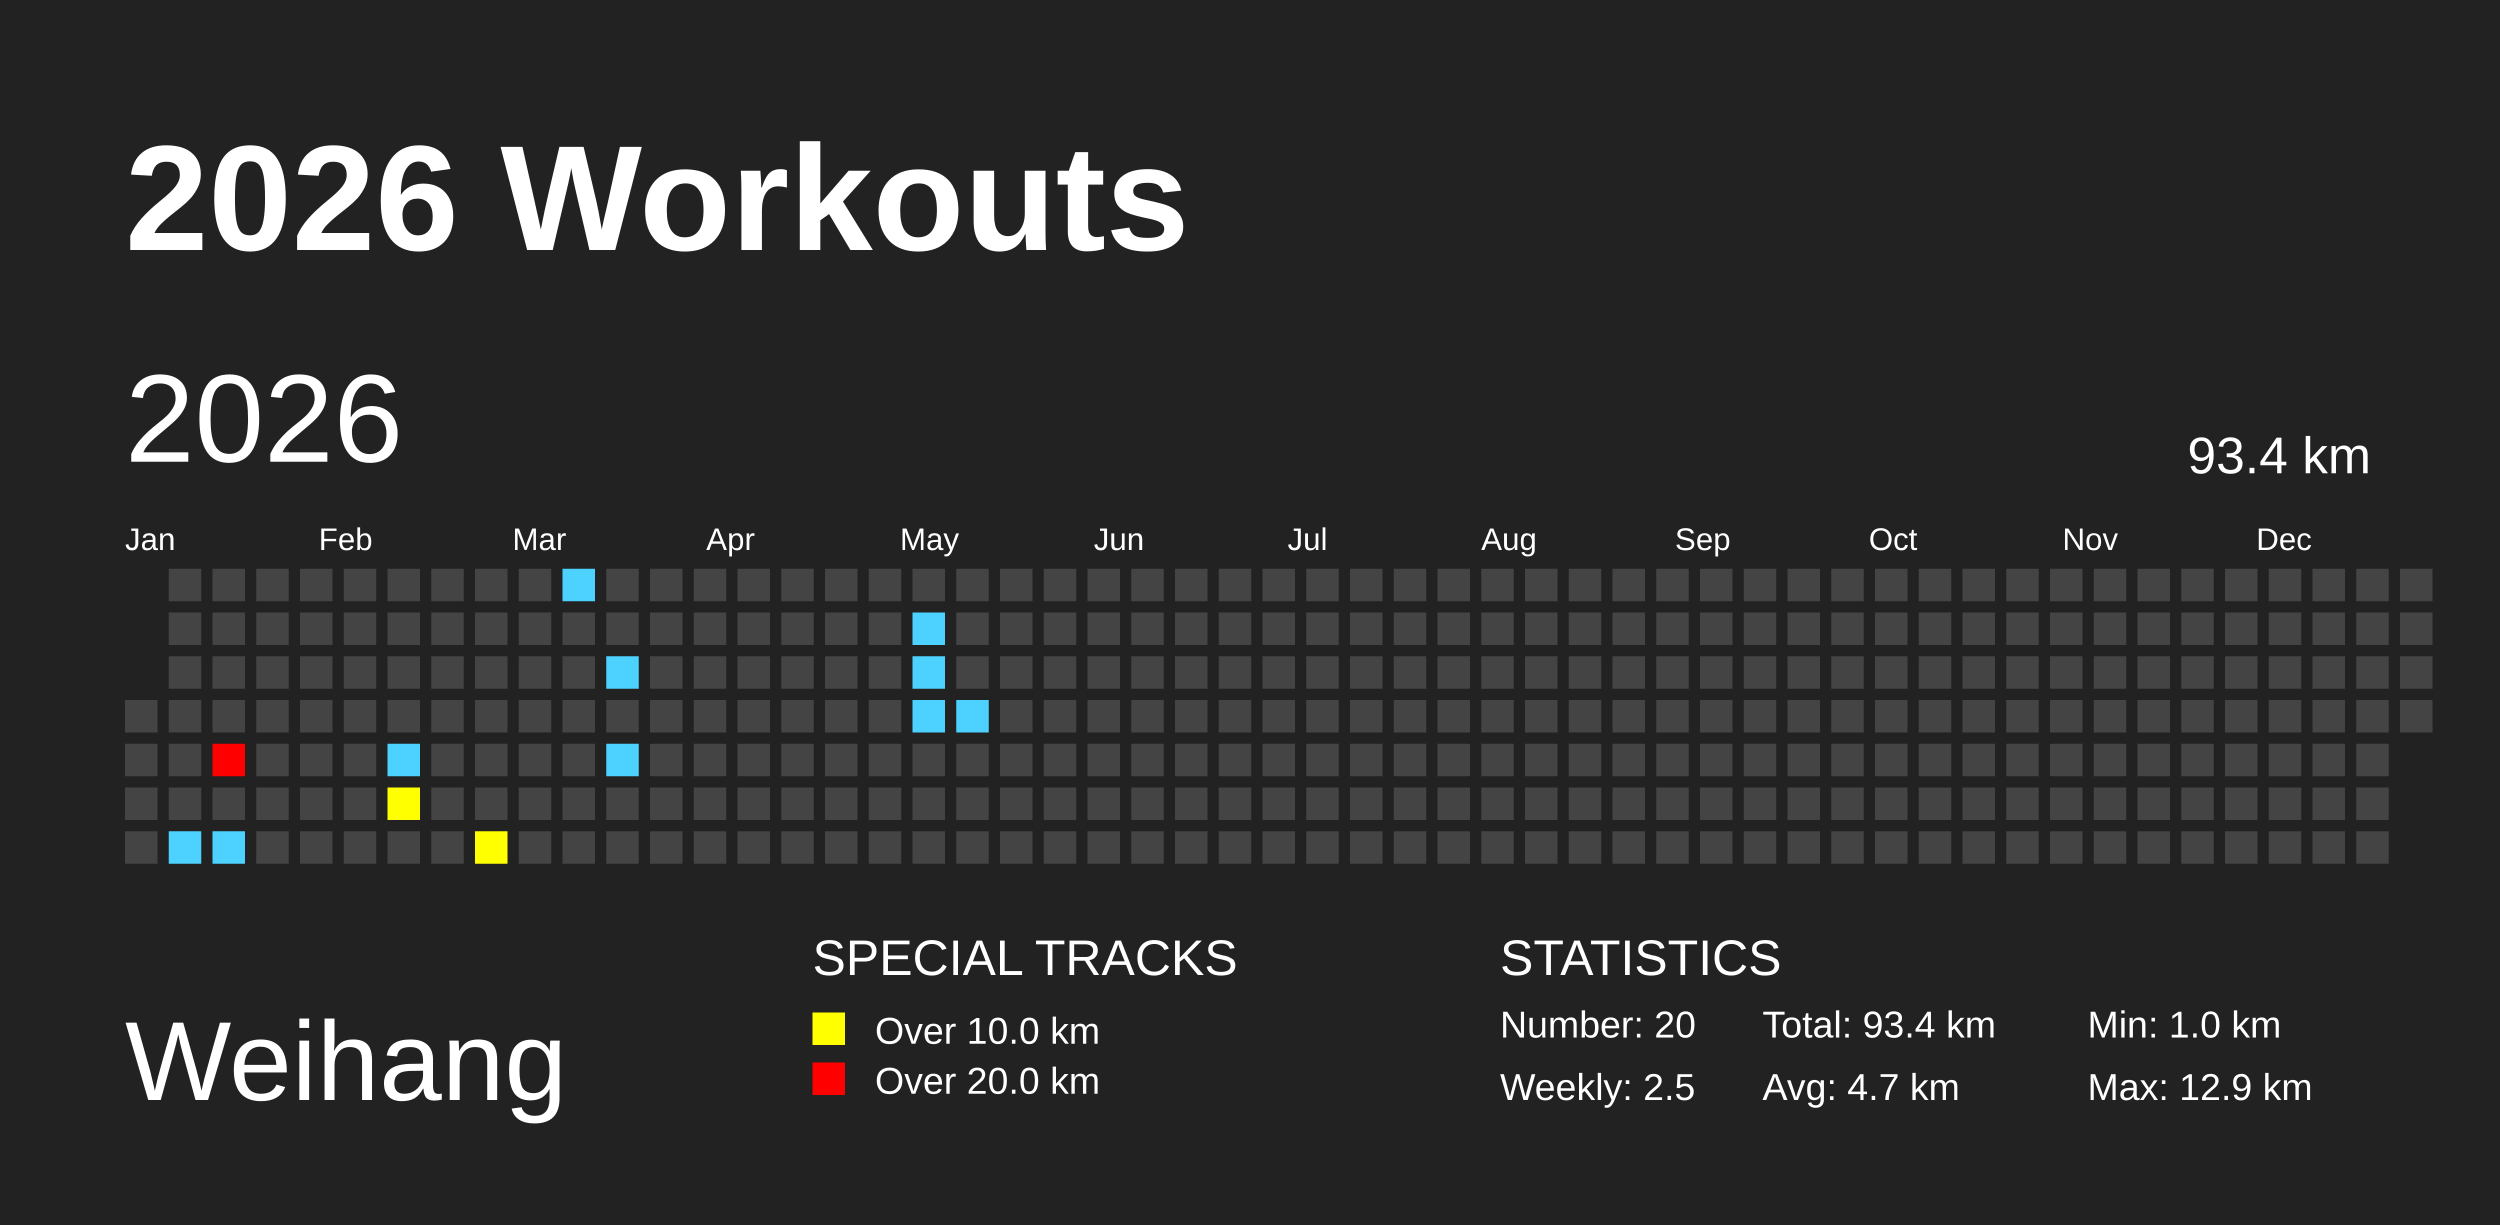
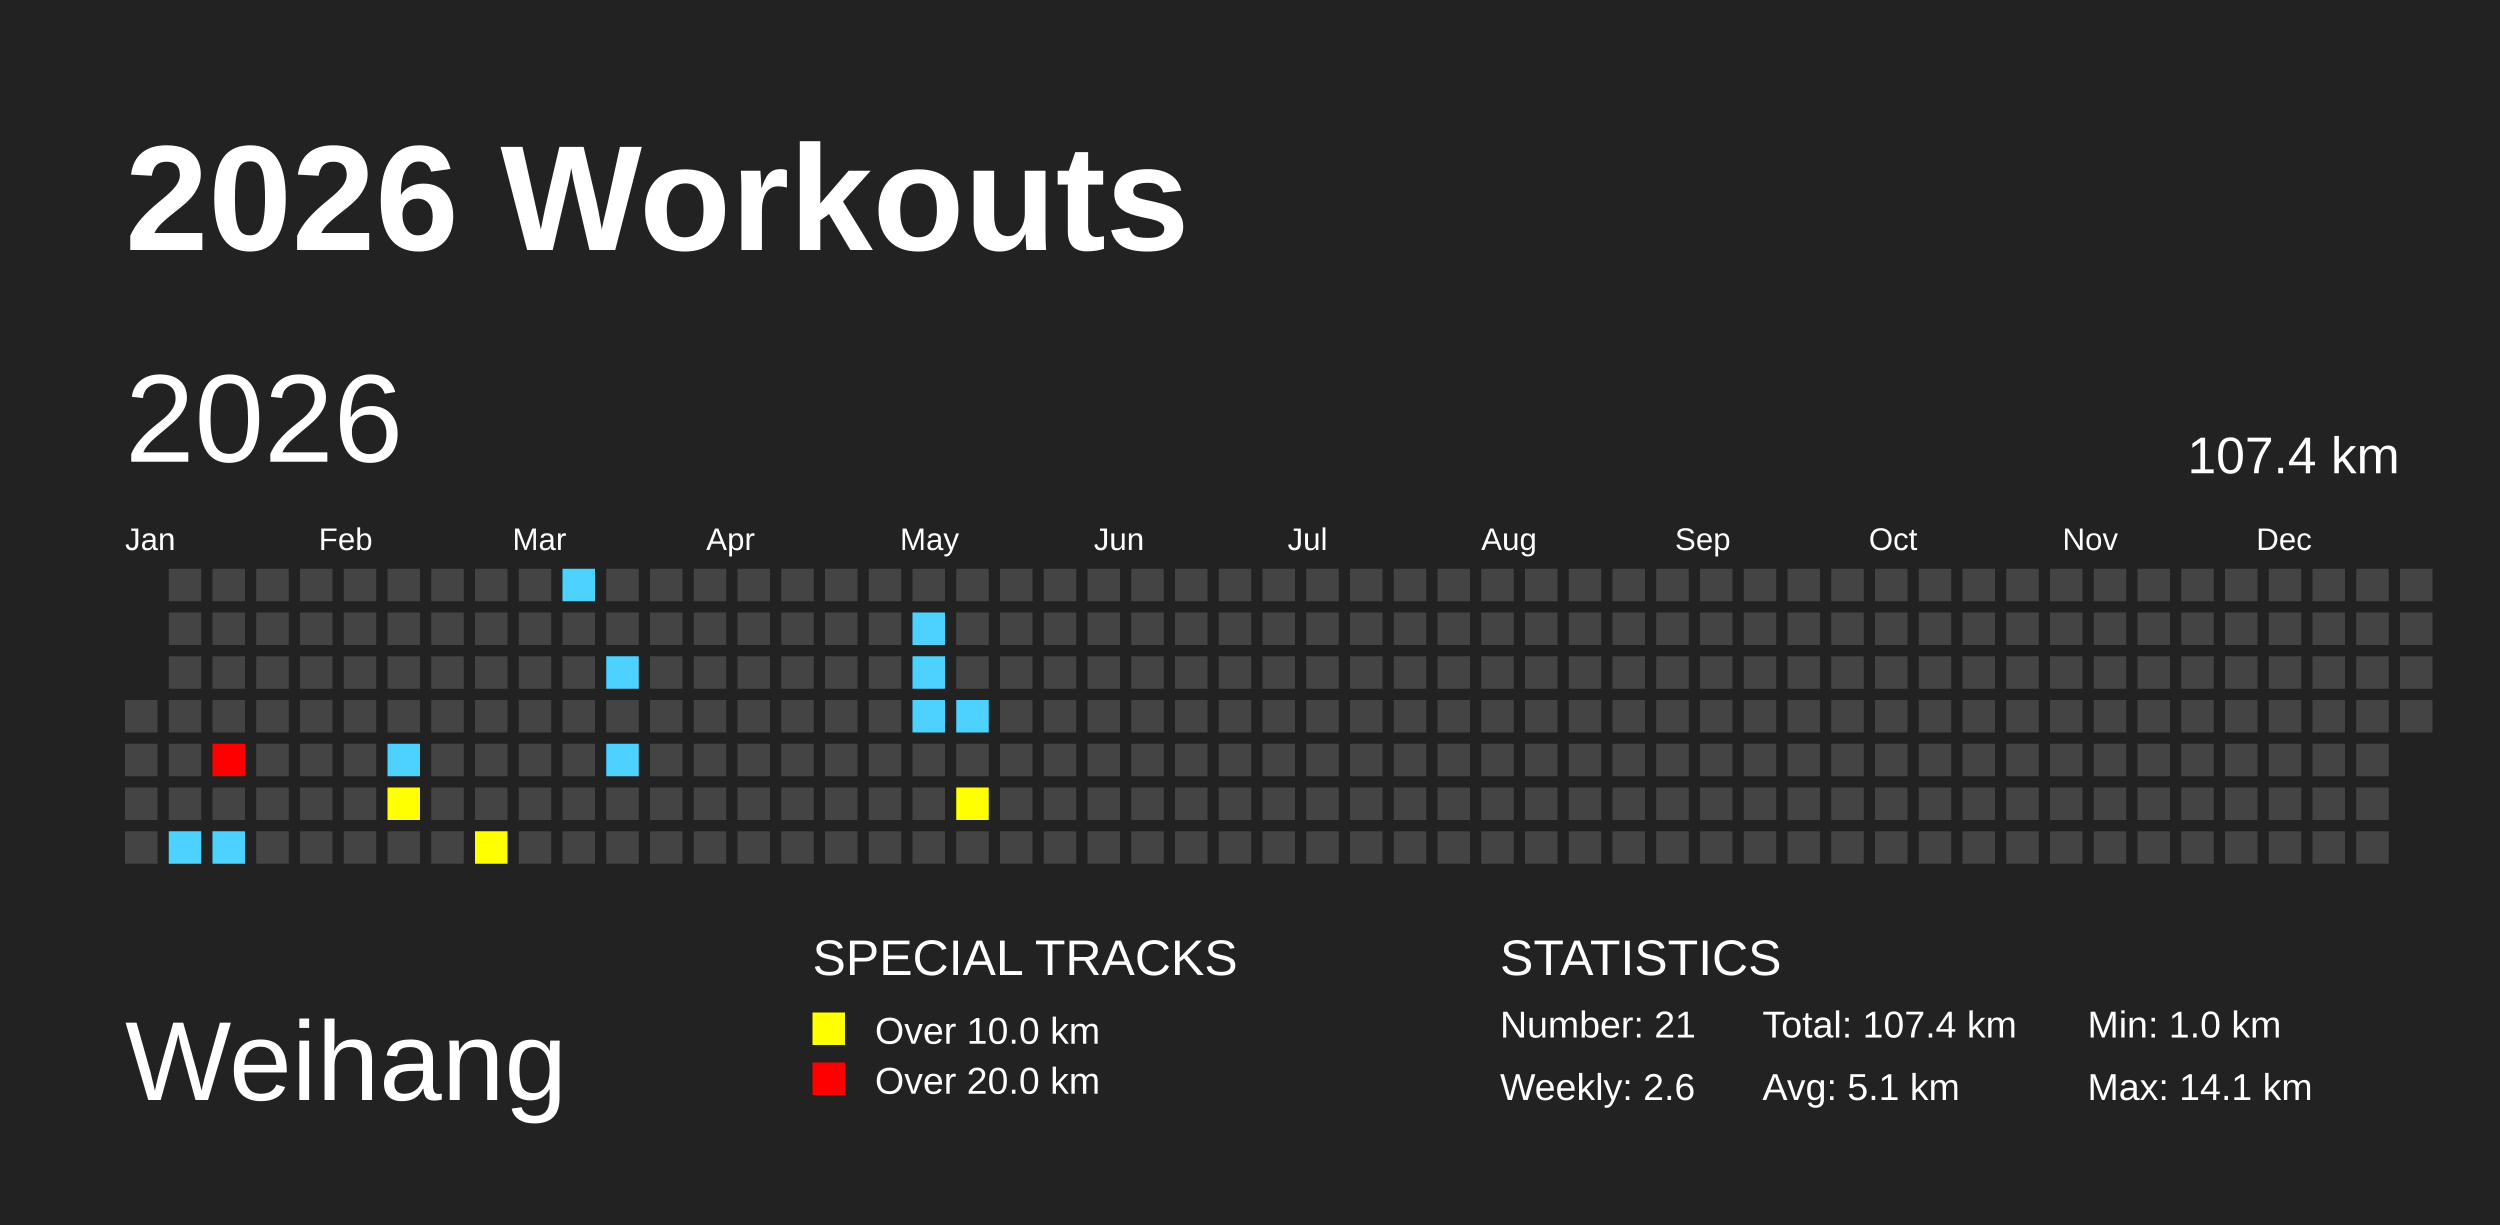
<svg xmlns="http://www.w3.org/2000/svg" baseProfile="full" height="98mm" version="1.1" viewBox="0,0,200,98" width="200mm">
  <defs />
  <rect fill="#222222" height="98" width="200" x="0" y="0" />
  <text fill="#FFFFFF" style="font-size:12px; font-family:Arial; font-weight:bold;" x="10" y="20">2026 Workouts</text>
  <text fill="#FFFFFF" style="font-size:9px; font-family:Arial" x="10" y="88">Weihang</text>
  <text fill="#FFFFFF" style="font-size:4px; font-family:Arial" x="65" y="78">SPECIAL TRACKS</text>
  <rect fill="yellow" height="2.6" width="2.6" x="65" y="81" />
  <text fill="#FFFFFF" style="font-size:3px; font-family:Arial" x="70" y="83.5">Over 10.0 km</text>
  <rect fill="red" height="2.6" width="2.6" x="65" y="85" />
  <text fill="#FFFFFF" style="font-size:3px; font-family:Arial" x="70" y="87.5">Over 20.0 km</text>
  <text fill="#FFFFFF" style="font-size:4px; font-family:Arial" x="120" y="78">STATISTICS</text>
-   <text fill="#FFFFFF" style="font-size:3px; font-family:Arial" x="120" y="83">Number: 20</text>
-   <text fill="#FFFFFF" style="font-size:3px; font-family:Arial" x="120" y="88">Weekly: 2.5</text>
-   <text fill="#FFFFFF" style="font-size:3px; font-family:Arial" x="141" y="83">Total: 93.4 km</text>
-   <text fill="#FFFFFF" style="font-size:3px; font-family:Arial" x="141" y="88">Avg: 4.7 km</text>
+   <text fill="#FFFFFF" style="font-size:3px; font-family:Arial" x="120" y="83">Number: 21</text>
+   <text fill="#FFFFFF" style="font-size:3px; font-family:Arial" x="120" y="88">Weekly: 2.6</text>
+   <text fill="#FFFFFF" style="font-size:3px; font-family:Arial" x="141" y="83">Total: 107.4 km</text>
+   <text fill="#FFFFFF" style="font-size:3px; font-family:Arial" x="141" y="88">Avg: 5.1 km</text>
  <text fill="#FFFFFF" style="font-size:3px; font-family:Arial" x="167" y="83">Min: 1.0 km</text>
-   <text fill="#FFFFFF" style="font-size:3px; font-family:Arial" x="167" y="88">Max: 12.9 km</text>
+   <text fill="#FFFFFF" style="font-size:3px; font-family:Arial" x="167" y="88">Max: 14.1 km</text>
  <text dominant-baseline="hanging" fill="#FFFFFF" style="font-size:10.0px; font-family:Arial;" x="10" y="30">2026</text>
-   <text dominant-baseline="hanging" fill="#FFFFFF" style="font-size:4.125px; font-family:Arial;" x="175" y="35">93.4 km</text>
+   <text dominant-baseline="hanging" fill="#FFFFFF" style="font-size:4.125px; font-family:Arial;" x="175" y="35">107.4 km</text>
  <text fill="#FFFFFF" style="font-size:2.5px; font-family:Arial" x="10.0" y="44">Jan</text>
  <text fill="#FFFFFF" style="font-size:2.5px; font-family:Arial" x="25.5" y="44">Feb</text>
  <text fill="#FFFFFF" style="font-size:2.5px; font-family:Arial" x="41.0" y="44">Mar</text>
  <text fill="#FFFFFF" style="font-size:2.5px; font-family:Arial" x="56.5" y="44">Apr</text>
  <text fill="#FFFFFF" style="font-size:2.5px; font-family:Arial" x="72.0" y="44">May</text>
  <text fill="#FFFFFF" style="font-size:2.5px; font-family:Arial" x="87.5" y="44">Jun</text>
  <text fill="#FFFFFF" style="font-size:2.5px; font-family:Arial" x="103.0" y="44">Jul</text>
  <text fill="#FFFFFF" style="font-size:2.5px; font-family:Arial" x="118.5" y="44">Aug</text>
  <text fill="#FFFFFF" style="font-size:2.5px; font-family:Arial" x="134.0" y="44">Sep</text>
  <text fill="#FFFFFF" style="font-size:2.5px; font-family:Arial" x="149.5" y="44">Oct</text>
  <text fill="#FFFFFF" style="font-size:2.5px; font-family:Arial" x="165.0" y="44">Nov</text>
  <text fill="#FFFFFF" style="font-size:2.5px; font-family:Arial" x="180.5" y="44">Dec</text>
  <rect fill="#444444" height="2.6" width="2.6" x="10.0" y="56.0" />
  <rect fill="#444444" height="2.6" width="2.6" x="10.0" y="59.5" />
  <rect fill="#444444" height="2.6" width="2.6" x="10.0" y="63.0" />
  <rect fill="#444444" height="2.6" width="2.6" x="10.0" y="66.5" />
  <rect fill="#444444" height="2.6" width="2.6" x="13.5" y="45.5" />
  <rect fill="#444444" height="2.6" width="2.6" x="13.5" y="49.0" />
  <rect fill="#444444" height="2.6" width="2.6" x="13.5" y="52.5" />
  <rect fill="#444444" height="2.6" width="2.6" x="13.5" y="56.0" />
  <rect fill="#444444" height="2.6" width="2.6" x="13.5" y="59.5" />
  <rect fill="#444444" height="2.6" width="2.6" x="13.5" y="63.0" />
  <rect fill="#4DD2FF" height="2.6" width="2.6" x="13.5" y="66.5" />
  <rect fill="#444444" height="2.6" width="2.6" x="17.0" y="45.5" />
  <rect fill="#444444" height="2.6" width="2.6" x="17.0" y="49.0" />
  <rect fill="#444444" height="2.6" width="2.6" x="17.0" y="52.5" />
  <rect fill="#444444" height="2.6" width="2.6" x="17.0" y="56.0" />
  <rect fill="red" height="2.6" width="2.6" x="17.0" y="59.5" />
  <rect fill="#444444" height="2.6" width="2.6" x="17.0" y="63.0" />
  <rect fill="#4DD2FF" height="2.6" width="2.6" x="17.0" y="66.5" />
  <rect fill="#444444" height="2.6" width="2.6" x="20.5" y="45.5" />
  <rect fill="#444444" height="2.6" width="2.6" x="20.5" y="49.0" />
  <rect fill="#444444" height="2.6" width="2.6" x="20.5" y="52.5" />
  <rect fill="#444444" height="2.6" width="2.6" x="20.5" y="56.0" />
  <rect fill="#444444" height="2.6" width="2.6" x="20.5" y="59.5" />
  <rect fill="#444444" height="2.6" width="2.6" x="20.5" y="63.0" />
  <rect fill="#444444" height="2.6" width="2.6" x="20.5" y="66.5" />
  <rect fill="#444444" height="2.6" width="2.6" x="24.0" y="45.5" />
  <rect fill="#444444" height="2.6" width="2.6" x="24.0" y="49.0" />
  <rect fill="#444444" height="2.6" width="2.6" x="24.0" y="52.5" />
  <rect fill="#444444" height="2.6" width="2.6" x="24.0" y="56.0" />
  <rect fill="#444444" height="2.6" width="2.6" x="24.0" y="59.5" />
  <rect fill="#444444" height="2.6" width="2.6" x="24.0" y="63.0" />
  <rect fill="#444444" height="2.6" width="2.6" x="24.0" y="66.5" />
  <rect fill="#444444" height="2.6" width="2.6" x="27.5" y="45.5" />
  <rect fill="#444444" height="2.6" width="2.6" x="27.5" y="49.0" />
  <rect fill="#444444" height="2.6" width="2.6" x="27.5" y="52.5" />
  <rect fill="#444444" height="2.6" width="2.6" x="27.5" y="56.0" />
  <rect fill="#444444" height="2.6" width="2.6" x="27.5" y="59.5" />
  <rect fill="#444444" height="2.6" width="2.6" x="27.5" y="63.0" />
  <rect fill="#444444" height="2.6" width="2.6" x="27.5" y="66.5" />
  <rect fill="#444444" height="2.6" width="2.6" x="31.0" y="45.5" />
  <rect fill="#444444" height="2.6" width="2.6" x="31.0" y="49.0" />
  <rect fill="#444444" height="2.6" width="2.6" x="31.0" y="52.5" />
  <rect fill="#444444" height="2.6" width="2.6" x="31.0" y="56.0" />
  <rect fill="#4DD2FF" height="2.6" width="2.6" x="31.0" y="59.5" />
  <rect fill="yellow" height="2.6" width="2.6" x="31.0" y="63.0" />
  <rect fill="#444444" height="2.6" width="2.6" x="31.0" y="66.5" />
  <rect fill="#444444" height="2.6" width="2.6" x="34.5" y="45.5" />
  <rect fill="#444444" height="2.6" width="2.6" x="34.5" y="49.0" />
  <rect fill="#444444" height="2.6" width="2.6" x="34.5" y="52.5" />
  <rect fill="#444444" height="2.6" width="2.6" x="34.5" y="56.0" />
  <rect fill="#444444" height="2.6" width="2.6" x="34.5" y="59.5" />
  <rect fill="#444444" height="2.6" width="2.6" x="34.5" y="63.0" />
  <rect fill="#444444" height="2.6" width="2.6" x="34.5" y="66.5" />
  <rect fill="#444444" height="2.6" width="2.6" x="38.0" y="45.5" />
  <rect fill="#444444" height="2.6" width="2.6" x="38.0" y="49.0" />
  <rect fill="#444444" height="2.6" width="2.6" x="38.0" y="52.5" />
  <rect fill="#444444" height="2.6" width="2.6" x="38.0" y="56.0" />
  <rect fill="#444444" height="2.6" width="2.6" x="38.0" y="59.5" />
  <rect fill="#444444" height="2.6" width="2.6" x="38.0" y="63.0" />
  <rect fill="yellow" height="2.6" width="2.6" x="38.0" y="66.5" />
  <rect fill="#444444" height="2.6" width="2.6" x="41.5" y="45.5" />
  <rect fill="#444444" height="2.6" width="2.6" x="41.5" y="49.0" />
  <rect fill="#444444" height="2.6" width="2.6" x="41.5" y="52.5" />
  <rect fill="#444444" height="2.6" width="2.6" x="41.5" y="56.0" />
  <rect fill="#444444" height="2.6" width="2.6" x="41.5" y="59.5" />
  <rect fill="#444444" height="2.6" width="2.6" x="41.5" y="63.0" />
  <rect fill="#444444" height="2.6" width="2.6" x="41.5" y="66.5" />
  <rect fill="#4DD2FF" height="2.6" width="2.6" x="45.0" y="45.5" />
  <rect fill="#444444" height="2.6" width="2.6" x="45.0" y="49.0" />
  <rect fill="#444444" height="2.6" width="2.6" x="45.0" y="52.5" />
  <rect fill="#444444" height="2.6" width="2.6" x="45.0" y="56.0" />
  <rect fill="#444444" height="2.6" width="2.6" x="45.0" y="59.5" />
  <rect fill="#444444" height="2.6" width="2.6" x="45.0" y="63.0" />
  <rect fill="#444444" height="2.6" width="2.6" x="45.0" y="66.5" />
  <rect fill="#444444" height="2.6" width="2.6" x="48.5" y="45.5" />
  <rect fill="#444444" height="2.6" width="2.6" x="48.5" y="49.0" />
  <rect fill="#4DD2FF" height="2.6" width="2.6" x="48.5" y="52.5" />
  <rect fill="#444444" height="2.6" width="2.6" x="48.5" y="56.0" />
  <rect fill="#4DD2FF" height="2.6" width="2.6" x="48.5" y="59.5" />
  <rect fill="#444444" height="2.6" width="2.6" x="48.5" y="63.0" />
  <rect fill="#444444" height="2.6" width="2.6" x="48.5" y="66.5" />
  <rect fill="#444444" height="2.6" width="2.6" x="52.0" y="45.5" />
  <rect fill="#444444" height="2.6" width="2.6" x="52.0" y="49.0" />
  <rect fill="#444444" height="2.6" width="2.6" x="52.0" y="52.5" />
  <rect fill="#444444" height="2.6" width="2.6" x="52.0" y="56.0" />
  <rect fill="#444444" height="2.6" width="2.6" x="52.0" y="59.5" />
  <rect fill="#444444" height="2.6" width="2.6" x="52.0" y="63.0" />
  <rect fill="#444444" height="2.6" width="2.6" x="52.0" y="66.5" />
  <rect fill="#444444" height="2.6" width="2.6" x="55.5" y="45.5" />
  <rect fill="#444444" height="2.6" width="2.6" x="55.5" y="49.0" />
  <rect fill="#444444" height="2.6" width="2.6" x="55.5" y="52.5" />
  <rect fill="#444444" height="2.6" width="2.6" x="55.5" y="56.0" />
  <rect fill="#444444" height="2.6" width="2.6" x="55.5" y="59.5" />
  <rect fill="#444444" height="2.6" width="2.6" x="55.5" y="63.0" />
  <rect fill="#444444" height="2.6" width="2.6" x="55.5" y="66.5" />
  <rect fill="#444444" height="2.6" width="2.6" x="59.0" y="45.5" />
  <rect fill="#444444" height="2.6" width="2.6" x="59.0" y="49.0" />
  <rect fill="#444444" height="2.6" width="2.6" x="59.0" y="52.5" />
  <rect fill="#444444" height="2.6" width="2.6" x="59.0" y="56.0" />
  <rect fill="#444444" height="2.6" width="2.6" x="59.0" y="59.5" />
  <rect fill="#444444" height="2.6" width="2.6" x="59.0" y="63.0" />
  <rect fill="#444444" height="2.6" width="2.6" x="59.0" y="66.5" />
  <rect fill="#444444" height="2.6" width="2.6" x="62.5" y="45.5" />
  <rect fill="#444444" height="2.6" width="2.6" x="62.5" y="49.0" />
  <rect fill="#444444" height="2.6" width="2.6" x="62.5" y="52.5" />
  <rect fill="#444444" height="2.6" width="2.6" x="62.5" y="56.0" />
  <rect fill="#444444" height="2.6" width="2.6" x="62.5" y="59.5" />
  <rect fill="#444444" height="2.6" width="2.6" x="62.5" y="63.0" />
  <rect fill="#444444" height="2.6" width="2.6" x="62.5" y="66.5" />
  <rect fill="#444444" height="2.6" width="2.6" x="66.0" y="45.5" />
  <rect fill="#444444" height="2.6" width="2.6" x="66.0" y="49.0" />
  <rect fill="#444444" height="2.6" width="2.6" x="66.0" y="52.5" />
  <rect fill="#444444" height="2.6" width="2.6" x="66.0" y="56.0" />
  <rect fill="#444444" height="2.6" width="2.6" x="66.0" y="59.5" />
  <rect fill="#444444" height="2.6" width="2.6" x="66.0" y="63.0" />
  <rect fill="#444444" height="2.6" width="2.6" x="66.0" y="66.5" />
  <rect fill="#444444" height="2.6" width="2.6" x="69.5" y="45.5" />
  <rect fill="#444444" height="2.6" width="2.6" x="69.5" y="49.0" />
  <rect fill="#444444" height="2.6" width="2.6" x="69.5" y="52.5" />
  <rect fill="#444444" height="2.6" width="2.6" x="69.5" y="56.0" />
  <rect fill="#444444" height="2.6" width="2.6" x="69.5" y="59.5" />
  <rect fill="#444444" height="2.6" width="2.6" x="69.5" y="63.0" />
  <rect fill="#444444" height="2.6" width="2.6" x="69.5" y="66.5" />
  <rect fill="#444444" height="2.6" width="2.6" x="73.0" y="45.5" />
  <rect fill="#4DD2FF" height="2.6" width="2.6" x="73.0" y="49.0" />
  <rect fill="#4DD2FF" height="2.6" width="2.6" x="73.0" y="52.5" />
  <rect fill="#4DD2FF" height="2.6" width="2.6" x="73.0" y="56.0" />
  <rect fill="#444444" height="2.6" width="2.6" x="73.0" y="59.5" />
  <rect fill="#444444" height="2.6" width="2.6" x="73.0" y="63.0" />
  <rect fill="#444444" height="2.6" width="2.6" x="73.0" y="66.5" />
  <rect fill="#444444" height="2.6" width="2.6" x="76.5" y="45.5" />
  <rect fill="#444444" height="2.6" width="2.6" x="76.5" y="49.0" />
  <rect fill="#444444" height="2.6" width="2.6" x="76.5" y="52.5" />
  <rect fill="#4DD2FF" height="2.6" width="2.6" x="76.5" y="56.0" />
  <rect fill="#444444" height="2.6" width="2.6" x="76.5" y="59.5" />
-   <rect fill="#444444" height="2.6" width="2.6" x="76.5" y="63.0" />
+   <rect fill="yellow" height="2.6" width="2.6" x="76.5" y="63.0" />
  <rect fill="#444444" height="2.6" width="2.6" x="76.5" y="66.5" />
  <rect fill="#444444" height="2.6" width="2.6" x="80.0" y="45.5" />
  <rect fill="#444444" height="2.6" width="2.6" x="80.0" y="49.0" />
  <rect fill="#444444" height="2.6" width="2.6" x="80.0" y="52.5" />
  <rect fill="#444444" height="2.6" width="2.6" x="80.0" y="56.0" />
  <rect fill="#444444" height="2.6" width="2.6" x="80.0" y="59.5" />
  <rect fill="#444444" height="2.6" width="2.6" x="80.0" y="63.0" />
  <rect fill="#444444" height="2.6" width="2.6" x="80.0" y="66.5" />
  <rect fill="#444444" height="2.6" width="2.6" x="83.5" y="45.5" />
  <rect fill="#444444" height="2.6" width="2.6" x="83.5" y="49.0" />
  <rect fill="#444444" height="2.6" width="2.6" x="83.5" y="52.5" />
  <rect fill="#444444" height="2.6" width="2.6" x="83.5" y="56.0" />
  <rect fill="#444444" height="2.6" width="2.6" x="83.5" y="59.5" />
  <rect fill="#444444" height="2.6" width="2.6" x="83.5" y="63.0" />
  <rect fill="#444444" height="2.6" width="2.6" x="83.5" y="66.5" />
  <rect fill="#444444" height="2.6" width="2.6" x="87.0" y="45.5" />
  <rect fill="#444444" height="2.6" width="2.6" x="87.0" y="49.0" />
  <rect fill="#444444" height="2.6" width="2.6" x="87.0" y="52.5" />
  <rect fill="#444444" height="2.6" width="2.6" x="87.0" y="56.0" />
  <rect fill="#444444" height="2.6" width="2.6" x="87.0" y="59.5" />
  <rect fill="#444444" height="2.6" width="2.6" x="87.0" y="63.0" />
  <rect fill="#444444" height="2.6" width="2.6" x="87.0" y="66.5" />
  <rect fill="#444444" height="2.6" width="2.6" x="90.5" y="45.5" />
  <rect fill="#444444" height="2.6" width="2.6" x="90.5" y="49.0" />
  <rect fill="#444444" height="2.6" width="2.6" x="90.5" y="52.5" />
  <rect fill="#444444" height="2.6" width="2.6" x="90.5" y="56.0" />
  <rect fill="#444444" height="2.6" width="2.6" x="90.5" y="59.5" />
  <rect fill="#444444" height="2.6" width="2.6" x="90.5" y="63.0" />
  <rect fill="#444444" height="2.6" width="2.6" x="90.5" y="66.5" />
  <rect fill="#444444" height="2.6" width="2.6" x="94.0" y="45.5" />
  <rect fill="#444444" height="2.6" width="2.6" x="94.0" y="49.0" />
  <rect fill="#444444" height="2.6" width="2.6" x="94.0" y="52.5" />
  <rect fill="#444444" height="2.6" width="2.6" x="94.0" y="56.0" />
  <rect fill="#444444" height="2.6" width="2.6" x="94.0" y="59.5" />
  <rect fill="#444444" height="2.6" width="2.6" x="94.0" y="63.0" />
  <rect fill="#444444" height="2.6" width="2.6" x="94.0" y="66.5" />
  <rect fill="#444444" height="2.6" width="2.6" x="97.5" y="45.5" />
  <rect fill="#444444" height="2.6" width="2.6" x="97.5" y="49.0" />
  <rect fill="#444444" height="2.6" width="2.6" x="97.5" y="52.5" />
  <rect fill="#444444" height="2.6" width="2.6" x="97.5" y="56.0" />
  <rect fill="#444444" height="2.6" width="2.6" x="97.5" y="59.5" />
  <rect fill="#444444" height="2.6" width="2.6" x="97.5" y="63.0" />
  <rect fill="#444444" height="2.6" width="2.6" x="97.5" y="66.5" />
  <rect fill="#444444" height="2.6" width="2.6" x="101.0" y="45.5" />
  <rect fill="#444444" height="2.6" width="2.6" x="101.0" y="49.0" />
  <rect fill="#444444" height="2.6" width="2.6" x="101.0" y="52.5" />
  <rect fill="#444444" height="2.6" width="2.6" x="101.0" y="56.0" />
  <rect fill="#444444" height="2.6" width="2.6" x="101.0" y="59.5" />
  <rect fill="#444444" height="2.6" width="2.6" x="101.0" y="63.0" />
  <rect fill="#444444" height="2.6" width="2.6" x="101.0" y="66.5" />
  <rect fill="#444444" height="2.6" width="2.6" x="104.5" y="45.5" />
  <rect fill="#444444" height="2.6" width="2.6" x="104.5" y="49.0" />
  <rect fill="#444444" height="2.6" width="2.6" x="104.5" y="52.5" />
  <rect fill="#444444" height="2.6" width="2.6" x="104.5" y="56.0" />
  <rect fill="#444444" height="2.6" width="2.6" x="104.5" y="59.5" />
  <rect fill="#444444" height="2.6" width="2.6" x="104.5" y="63.0" />
  <rect fill="#444444" height="2.6" width="2.6" x="104.5" y="66.5" />
  <rect fill="#444444" height="2.6" width="2.6" x="108.0" y="45.5" />
  <rect fill="#444444" height="2.6" width="2.6" x="108.0" y="49.0" />
  <rect fill="#444444" height="2.6" width="2.6" x="108.0" y="52.5" />
  <rect fill="#444444" height="2.6" width="2.6" x="108.0" y="56.0" />
  <rect fill="#444444" height="2.6" width="2.6" x="108.0" y="59.5" />
  <rect fill="#444444" height="2.6" width="2.6" x="108.0" y="63.0" />
  <rect fill="#444444" height="2.6" width="2.6" x="108.0" y="66.5" />
  <rect fill="#444444" height="2.6" width="2.6" x="111.5" y="45.5" />
  <rect fill="#444444" height="2.6" width="2.6" x="111.5" y="49.0" />
  <rect fill="#444444" height="2.6" width="2.6" x="111.5" y="52.5" />
  <rect fill="#444444" height="2.6" width="2.6" x="111.5" y="56.0" />
  <rect fill="#444444" height="2.6" width="2.6" x="111.5" y="59.5" />
  <rect fill="#444444" height="2.6" width="2.6" x="111.5" y="63.0" />
  <rect fill="#444444" height="2.6" width="2.6" x="111.5" y="66.5" />
  <rect fill="#444444" height="2.6" width="2.6" x="115.0" y="45.5" />
  <rect fill="#444444" height="2.6" width="2.6" x="115.0" y="49.0" />
  <rect fill="#444444" height="2.6" width="2.6" x="115.0" y="52.5" />
  <rect fill="#444444" height="2.6" width="2.6" x="115.0" y="56.0" />
  <rect fill="#444444" height="2.6" width="2.6" x="115.0" y="59.5" />
  <rect fill="#444444" height="2.6" width="2.6" x="115.0" y="63.0" />
  <rect fill="#444444" height="2.6" width="2.6" x="115.0" y="66.5" />
  <rect fill="#444444" height="2.6" width="2.6" x="118.5" y="45.5" />
  <rect fill="#444444" height="2.6" width="2.6" x="118.5" y="49.0" />
  <rect fill="#444444" height="2.6" width="2.6" x="118.5" y="52.5" />
  <rect fill="#444444" height="2.6" width="2.6" x="118.5" y="56.0" />
  <rect fill="#444444" height="2.6" width="2.6" x="118.5" y="59.5" />
  <rect fill="#444444" height="2.6" width="2.6" x="118.5" y="63.0" />
  <rect fill="#444444" height="2.6" width="2.6" x="118.5" y="66.5" />
  <rect fill="#444444" height="2.6" width="2.6" x="122.0" y="45.5" />
  <rect fill="#444444" height="2.6" width="2.6" x="122.0" y="49.0" />
  <rect fill="#444444" height="2.6" width="2.6" x="122.0" y="52.5" />
  <rect fill="#444444" height="2.6" width="2.6" x="122.0" y="56.0" />
  <rect fill="#444444" height="2.6" width="2.6" x="122.0" y="59.5" />
  <rect fill="#444444" height="2.6" width="2.6" x="122.0" y="63.0" />
  <rect fill="#444444" height="2.6" width="2.6" x="122.0" y="66.5" />
  <rect fill="#444444" height="2.6" width="2.6" x="125.5" y="45.5" />
  <rect fill="#444444" height="2.6" width="2.6" x="125.5" y="49.0" />
  <rect fill="#444444" height="2.6" width="2.6" x="125.5" y="52.5" />
  <rect fill="#444444" height="2.6" width="2.6" x="125.5" y="56.0" />
  <rect fill="#444444" height="2.6" width="2.6" x="125.5" y="59.5" />
  <rect fill="#444444" height="2.6" width="2.6" x="125.5" y="63.0" />
  <rect fill="#444444" height="2.6" width="2.6" x="125.5" y="66.5" />
  <rect fill="#444444" height="2.6" width="2.6" x="129.0" y="45.5" />
  <rect fill="#444444" height="2.6" width="2.6" x="129.0" y="49.0" />
  <rect fill="#444444" height="2.6" width="2.6" x="129.0" y="52.5" />
  <rect fill="#444444" height="2.6" width="2.6" x="129.0" y="56.0" />
  <rect fill="#444444" height="2.6" width="2.6" x="129.0" y="59.5" />
  <rect fill="#444444" height="2.6" width="2.6" x="129.0" y="63.0" />
  <rect fill="#444444" height="2.6" width="2.6" x="129.0" y="66.5" />
  <rect fill="#444444" height="2.6" width="2.6" x="132.5" y="45.5" />
  <rect fill="#444444" height="2.6" width="2.6" x="132.5" y="49.0" />
  <rect fill="#444444" height="2.6" width="2.6" x="132.5" y="52.5" />
  <rect fill="#444444" height="2.6" width="2.6" x="132.5" y="56.0" />
  <rect fill="#444444" height="2.6" width="2.6" x="132.5" y="59.5" />
  <rect fill="#444444" height="2.6" width="2.6" x="132.5" y="63.0" />
  <rect fill="#444444" height="2.6" width="2.6" x="132.5" y="66.5" />
  <rect fill="#444444" height="2.6" width="2.6" x="136.0" y="45.5" />
  <rect fill="#444444" height="2.6" width="2.6" x="136.0" y="49.0" />
  <rect fill="#444444" height="2.6" width="2.6" x="136.0" y="52.5" />
  <rect fill="#444444" height="2.6" width="2.6" x="136.0" y="56.0" />
  <rect fill="#444444" height="2.6" width="2.6" x="136.0" y="59.5" />
  <rect fill="#444444" height="2.6" width="2.6" x="136.0" y="63.0" />
  <rect fill="#444444" height="2.6" width="2.6" x="136.0" y="66.5" />
  <rect fill="#444444" height="2.6" width="2.6" x="139.5" y="45.5" />
  <rect fill="#444444" height="2.6" width="2.6" x="139.5" y="49.0" />
  <rect fill="#444444" height="2.6" width="2.6" x="139.5" y="52.5" />
  <rect fill="#444444" height="2.6" width="2.6" x="139.5" y="56.0" />
  <rect fill="#444444" height="2.6" width="2.6" x="139.5" y="59.5" />
  <rect fill="#444444" height="2.6" width="2.6" x="139.5" y="63.0" />
  <rect fill="#444444" height="2.6" width="2.6" x="139.5" y="66.5" />
  <rect fill="#444444" height="2.6" width="2.6" x="143.0" y="45.5" />
  <rect fill="#444444" height="2.6" width="2.6" x="143.0" y="49.0" />
  <rect fill="#444444" height="2.6" width="2.6" x="143.0" y="52.5" />
  <rect fill="#444444" height="2.6" width="2.6" x="143.0" y="56.0" />
  <rect fill="#444444" height="2.6" width="2.6" x="143.0" y="59.5" />
  <rect fill="#444444" height="2.6" width="2.6" x="143.0" y="63.0" />
  <rect fill="#444444" height="2.6" width="2.6" x="143.0" y="66.5" />
  <rect fill="#444444" height="2.6" width="2.6" x="146.5" y="45.5" />
  <rect fill="#444444" height="2.6" width="2.6" x="146.5" y="49.0" />
  <rect fill="#444444" height="2.6" width="2.6" x="146.5" y="52.5" />
  <rect fill="#444444" height="2.6" width="2.6" x="146.5" y="56.0" />
  <rect fill="#444444" height="2.6" width="2.6" x="146.5" y="59.5" />
  <rect fill="#444444" height="2.6" width="2.6" x="146.5" y="63.0" />
  <rect fill="#444444" height="2.6" width="2.6" x="146.5" y="66.5" />
  <rect fill="#444444" height="2.6" width="2.6" x="150.0" y="45.5" />
  <rect fill="#444444" height="2.6" width="2.6" x="150.0" y="49.0" />
  <rect fill="#444444" height="2.6" width="2.6" x="150.0" y="52.5" />
  <rect fill="#444444" height="2.6" width="2.6" x="150.0" y="56.0" />
  <rect fill="#444444" height="2.6" width="2.6" x="150.0" y="59.5" />
  <rect fill="#444444" height="2.6" width="2.6" x="150.0" y="63.0" />
  <rect fill="#444444" height="2.6" width="2.6" x="150.0" y="66.5" />
  <rect fill="#444444" height="2.6" width="2.6" x="153.5" y="45.5" />
  <rect fill="#444444" height="2.6" width="2.6" x="153.5" y="49.0" />
  <rect fill="#444444" height="2.6" width="2.6" x="153.5" y="52.5" />
  <rect fill="#444444" height="2.6" width="2.6" x="153.5" y="56.0" />
  <rect fill="#444444" height="2.6" width="2.6" x="153.5" y="59.5" />
  <rect fill="#444444" height="2.6" width="2.6" x="153.5" y="63.0" />
  <rect fill="#444444" height="2.6" width="2.6" x="153.5" y="66.5" />
  <rect fill="#444444" height="2.6" width="2.6" x="157.0" y="45.5" />
  <rect fill="#444444" height="2.6" width="2.6" x="157.0" y="49.0" />
  <rect fill="#444444" height="2.6" width="2.6" x="157.0" y="52.5" />
  <rect fill="#444444" height="2.6" width="2.6" x="157.0" y="56.0" />
  <rect fill="#444444" height="2.6" width="2.6" x="157.0" y="59.5" />
  <rect fill="#444444" height="2.6" width="2.6" x="157.0" y="63.0" />
  <rect fill="#444444" height="2.6" width="2.6" x="157.0" y="66.5" />
  <rect fill="#444444" height="2.6" width="2.6" x="160.5" y="45.5" />
  <rect fill="#444444" height="2.6" width="2.6" x="160.5" y="49.0" />
  <rect fill="#444444" height="2.6" width="2.6" x="160.5" y="52.5" />
  <rect fill="#444444" height="2.6" width="2.6" x="160.5" y="56.0" />
  <rect fill="#444444" height="2.6" width="2.6" x="160.5" y="59.5" />
  <rect fill="#444444" height="2.6" width="2.6" x="160.5" y="63.0" />
  <rect fill="#444444" height="2.6" width="2.6" x="160.5" y="66.5" />
  <rect fill="#444444" height="2.6" width="2.6" x="164.0" y="45.5" />
  <rect fill="#444444" height="2.6" width="2.6" x="164.0" y="49.0" />
  <rect fill="#444444" height="2.6" width="2.6" x="164.0" y="52.5" />
  <rect fill="#444444" height="2.6" width="2.6" x="164.0" y="56.0" />
  <rect fill="#444444" height="2.6" width="2.6" x="164.0" y="59.5" />
  <rect fill="#444444" height="2.6" width="2.6" x="164.0" y="63.0" />
  <rect fill="#444444" height="2.6" width="2.6" x="164.0" y="66.5" />
  <rect fill="#444444" height="2.6" width="2.6" x="167.5" y="45.5" />
  <rect fill="#444444" height="2.6" width="2.6" x="167.5" y="49.0" />
  <rect fill="#444444" height="2.6" width="2.6" x="167.5" y="52.5" />
  <rect fill="#444444" height="2.6" width="2.6" x="167.5" y="56.0" />
  <rect fill="#444444" height="2.6" width="2.6" x="167.5" y="59.5" />
  <rect fill="#444444" height="2.6" width="2.6" x="167.5" y="63.0" />
  <rect fill="#444444" height="2.6" width="2.6" x="167.5" y="66.5" />
  <rect fill="#444444" height="2.6" width="2.6" x="171.0" y="45.5" />
  <rect fill="#444444" height="2.6" width="2.6" x="171.0" y="49.0" />
  <rect fill="#444444" height="2.6" width="2.6" x="171.0" y="52.5" />
  <rect fill="#444444" height="2.6" width="2.6" x="171.0" y="56.0" />
  <rect fill="#444444" height="2.6" width="2.6" x="171.0" y="59.5" />
  <rect fill="#444444" height="2.6" width="2.6" x="171.0" y="63.0" />
  <rect fill="#444444" height="2.6" width="2.6" x="171.0" y="66.5" />
  <rect fill="#444444" height="2.6" width="2.6" x="174.5" y="45.5" />
  <rect fill="#444444" height="2.6" width="2.6" x="174.5" y="49.0" />
  <rect fill="#444444" height="2.6" width="2.6" x="174.5" y="52.5" />
  <rect fill="#444444" height="2.6" width="2.6" x="174.5" y="56.0" />
  <rect fill="#444444" height="2.6" width="2.6" x="174.5" y="59.5" />
  <rect fill="#444444" height="2.6" width="2.6" x="174.5" y="63.0" />
  <rect fill="#444444" height="2.6" width="2.6" x="174.5" y="66.5" />
  <rect fill="#444444" height="2.6" width="2.6" x="178.0" y="45.5" />
  <rect fill="#444444" height="2.6" width="2.6" x="178.0" y="49.0" />
  <rect fill="#444444" height="2.6" width="2.6" x="178.0" y="52.5" />
  <rect fill="#444444" height="2.6" width="2.6" x="178.0" y="56.0" />
  <rect fill="#444444" height="2.6" width="2.6" x="178.0" y="59.5" />
  <rect fill="#444444" height="2.6" width="2.6" x="178.0" y="63.0" />
  <rect fill="#444444" height="2.6" width="2.6" x="178.0" y="66.5" />
  <rect fill="#444444" height="2.6" width="2.6" x="181.5" y="45.5" />
  <rect fill="#444444" height="2.6" width="2.6" x="181.5" y="49.0" />
  <rect fill="#444444" height="2.6" width="2.6" x="181.5" y="52.5" />
  <rect fill="#444444" height="2.6" width="2.6" x="181.5" y="56.0" />
  <rect fill="#444444" height="2.6" width="2.6" x="181.5" y="59.5" />
  <rect fill="#444444" height="2.6" width="2.6" x="181.5" y="63.0" />
  <rect fill="#444444" height="2.6" width="2.6" x="181.5" y="66.5" />
  <rect fill="#444444" height="2.6" width="2.6" x="185.0" y="45.5" />
  <rect fill="#444444" height="2.6" width="2.6" x="185.0" y="49.0" />
  <rect fill="#444444" height="2.6" width="2.6" x="185.0" y="52.5" />
  <rect fill="#444444" height="2.6" width="2.6" x="185.0" y="56.0" />
  <rect fill="#444444" height="2.6" width="2.6" x="185.0" y="59.5" />
  <rect fill="#444444" height="2.6" width="2.6" x="185.0" y="63.0" />
  <rect fill="#444444" height="2.6" width="2.6" x="185.0" y="66.5" />
  <rect fill="#444444" height="2.6" width="2.6" x="188.5" y="45.5" />
  <rect fill="#444444" height="2.6" width="2.6" x="188.5" y="49.0" />
  <rect fill="#444444" height="2.6" width="2.6" x="188.5" y="52.5" />
  <rect fill="#444444" height="2.6" width="2.6" x="188.5" y="56.0" />
  <rect fill="#444444" height="2.6" width="2.6" x="188.5" y="59.5" />
  <rect fill="#444444" height="2.6" width="2.6" x="188.5" y="63.0" />
  <rect fill="#444444" height="2.6" width="2.6" x="188.5" y="66.5" />
  <rect fill="#444444" height="2.6" width="2.6" x="192.0" y="45.5" />
  <rect fill="#444444" height="2.6" width="2.6" x="192.0" y="49.0" />
  <rect fill="#444444" height="2.6" width="2.6" x="192.0" y="52.5" />
  <rect fill="#444444" height="2.6" width="2.6" x="192.0" y="56.0" />
</svg>
